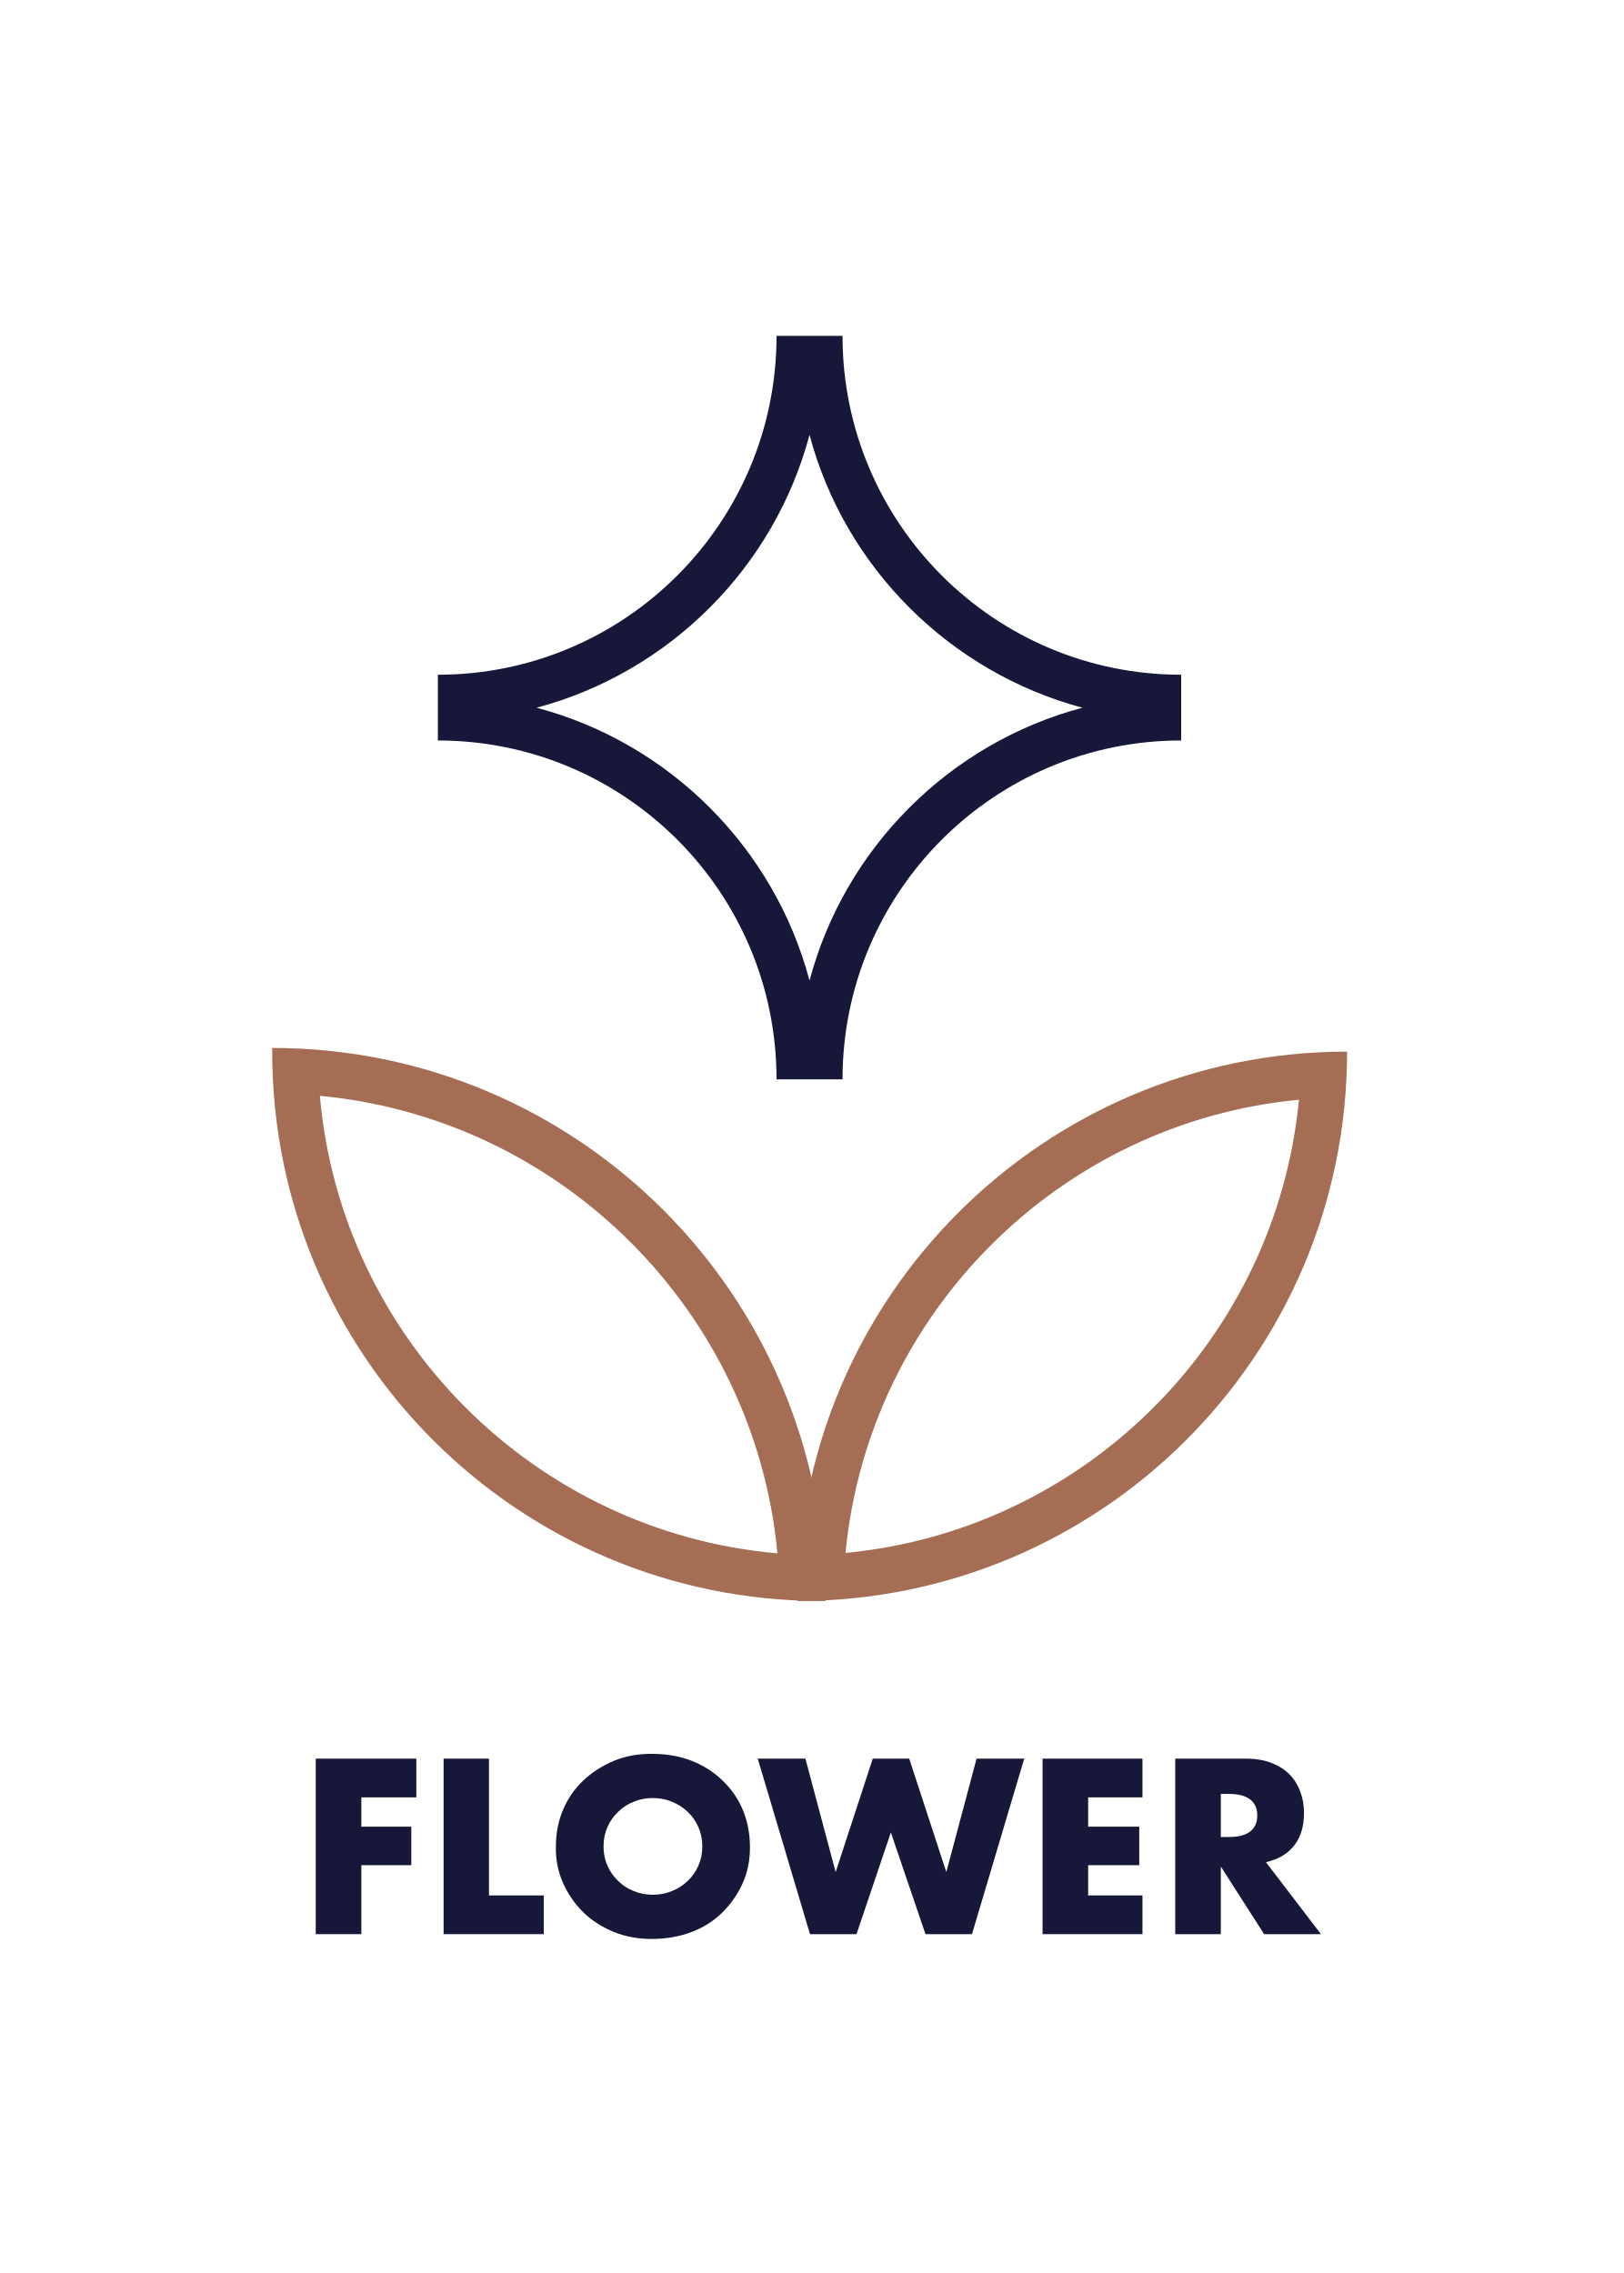
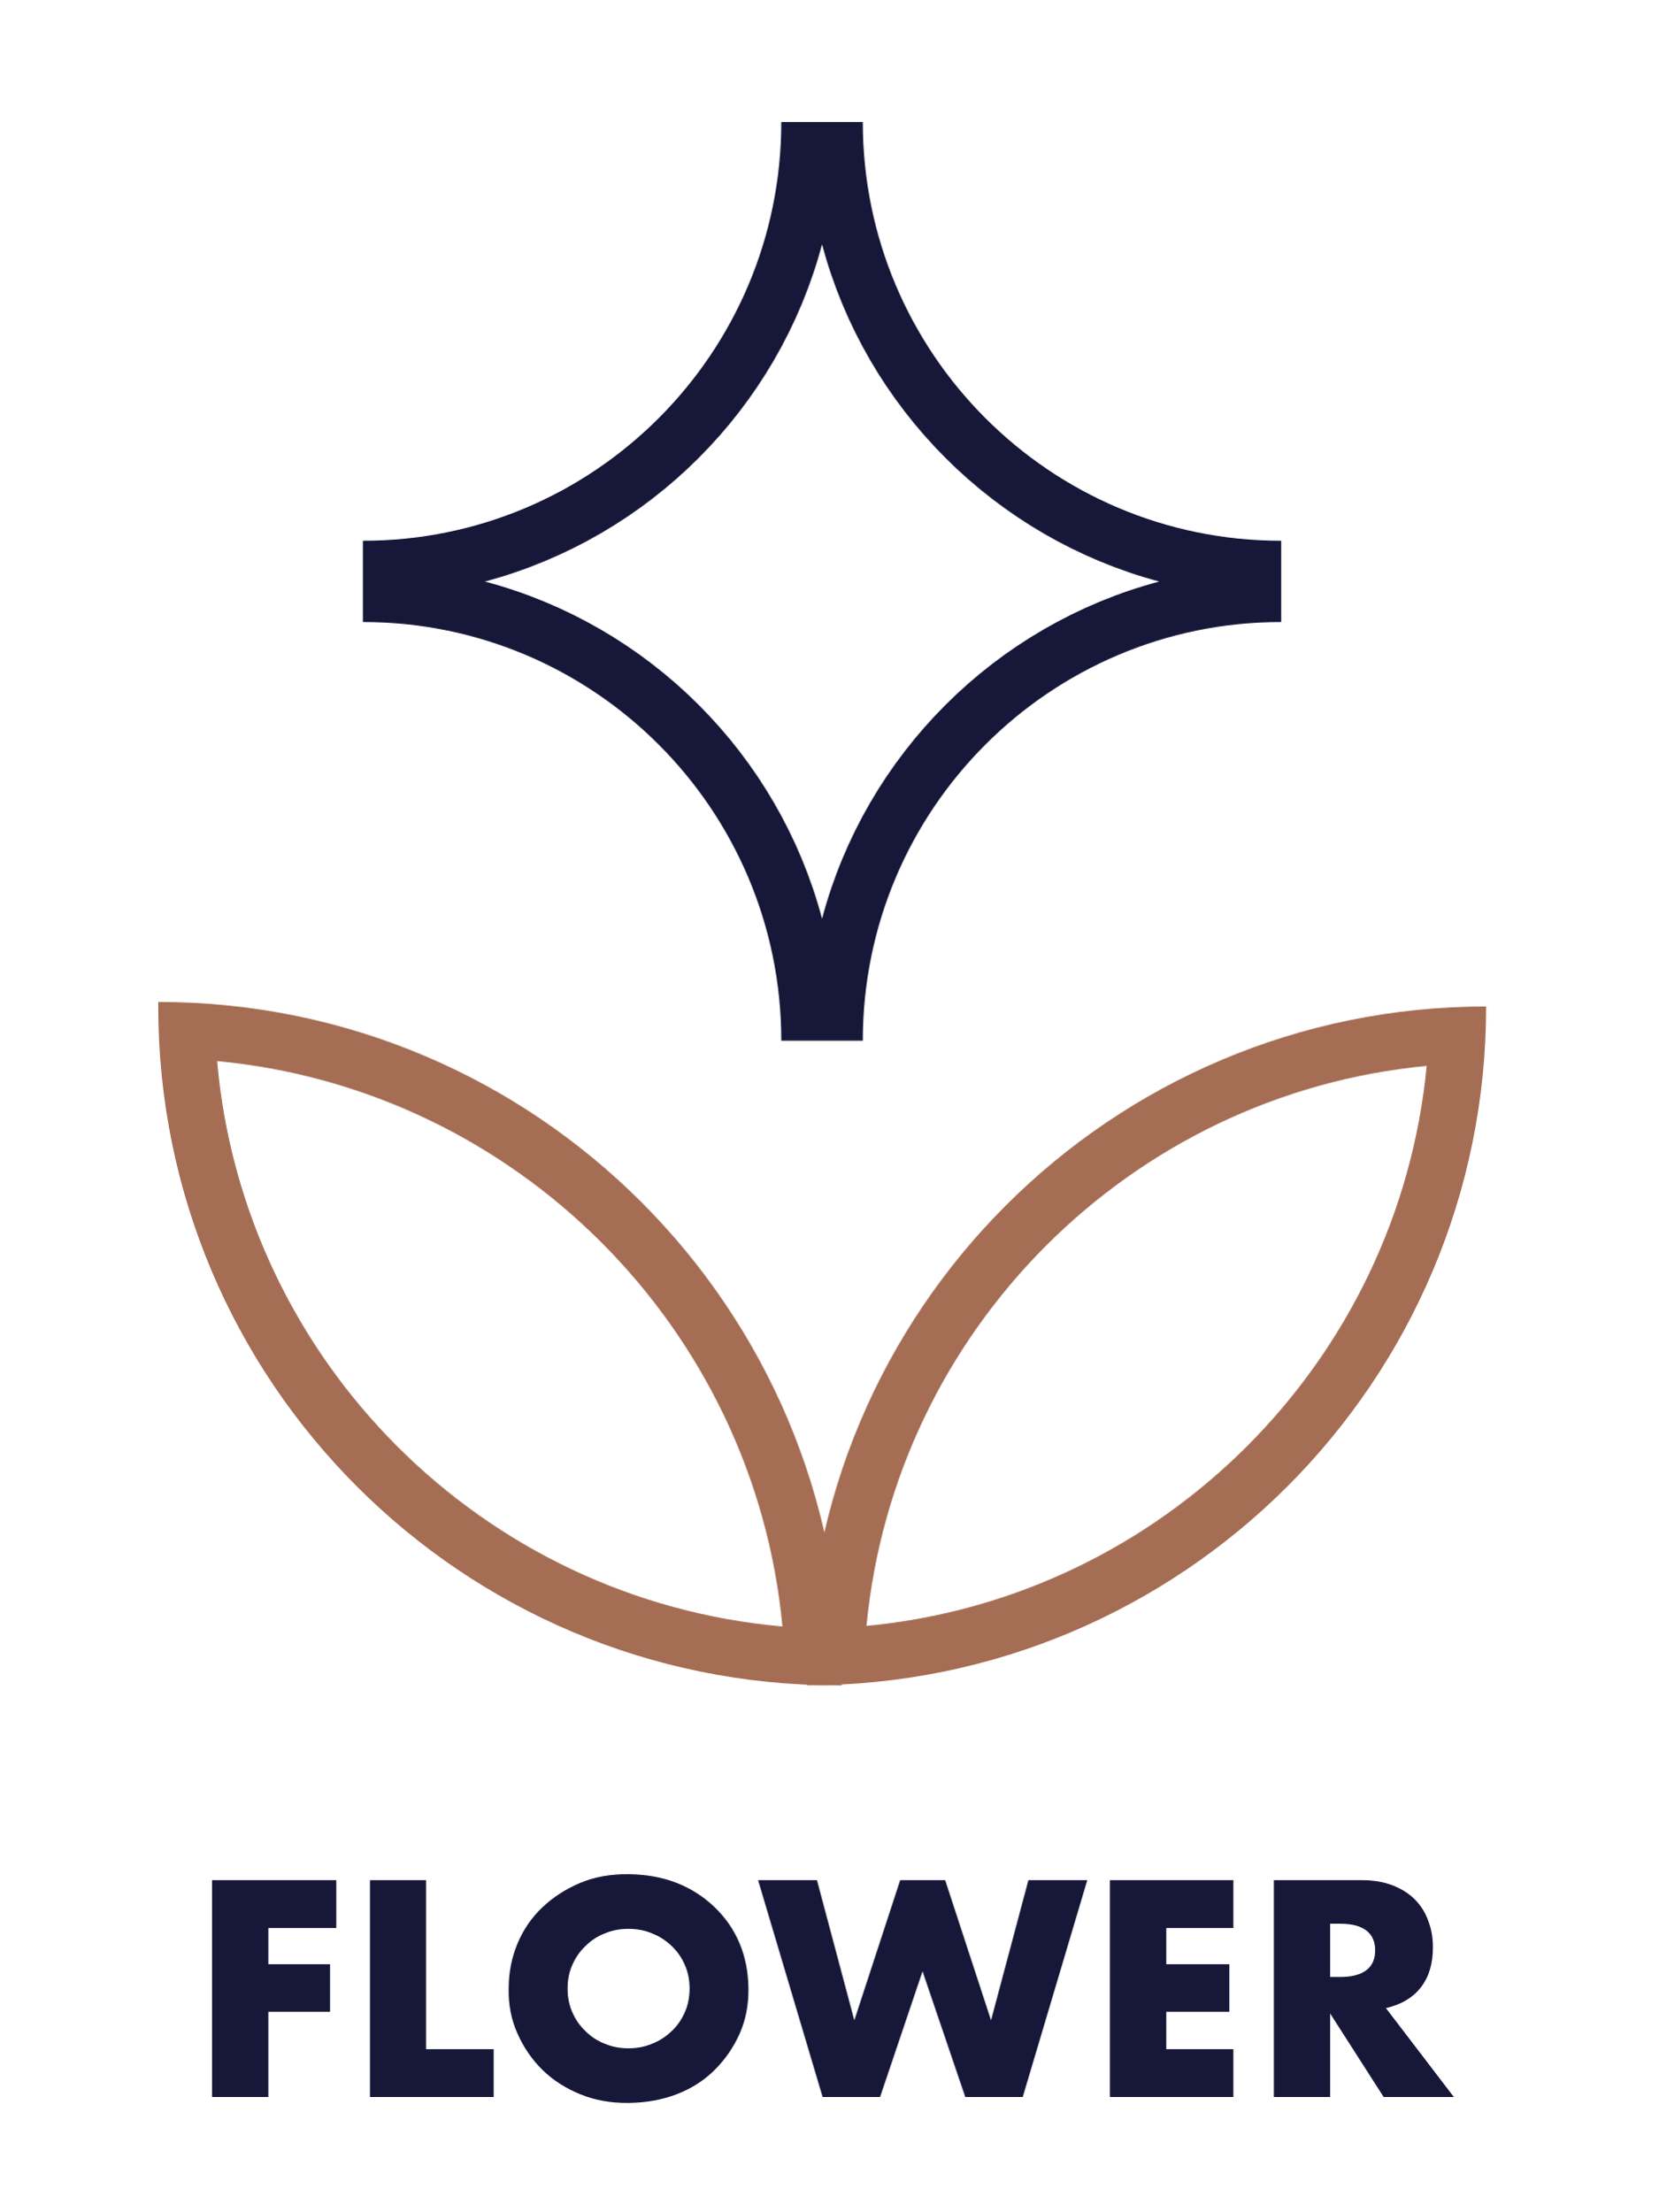
- <svg xmlns="http://www.w3.org/2000/svg" id="Flowers" viewBox="0 0 70.87 99.21">
+ <svg xmlns="http://www.w3.org/2000/svg" id="Flowers" viewBox="6.29 10.35 58.6 78.1">
  <defs>
    <style>
      .cls-1 {
        fill: #a56e54;
      }

      .cls-2 {
        fill: #171839;
      }
    </style>
  </defs>
  <g>
    <path class="cls-2" d="M18.17,78.45h-2.4v1.28h2.18v1.68h-2.18v3.01h-1.99v-7.66h4.39V78.45Z" />
    <path class="cls-2" d="M21.34,76.76v5.97h2.39v1.69h-4.37v-7.66H21.34Z" />
    <path class="cls-2" d="M24.26,80.59q0-.85.31-1.59t.88-1.28,1.33-.86,1.71-.31,1.71.31,1.34.86.88,1.28.31,1.59-.31,1.59-.88,1.28-1.34.86-1.71.31-1.71-.31-1.33-.86-.88-1.28T24.26,80.59ZM26.34,80.59q0,.46.17.84.17.39.47.67.29.29.68.44c.26.11.54.16.83.16s.57-.05.83-.16c.26-.1.49-.25.69-.44q.3-.28.47-.67.17-.38.17-.84,0-.46-.17-.84-.17-.39-.47-.67c-.2-.19-.43-.34-.69-.44-.26-.11-.54-.16-.83-.16s-.57.05-.83.16q-.39.15-.68.44-.3.28-.47.67Q26.34,80.13,26.34,80.59Z" />
    <path class="cls-2" d="M35.15,76.76l1.32,4.95,1.62-4.95h1.59l1.62,4.95,1.32-4.95h2.08l-2.28,7.66h-2.03l-1.51-4.44-1.5,4.44h-2.03l-2.28-7.66H35.15Z" />
    <path class="cls-2" d="M49.86,78.45h-2.37v1.28h2.23v1.68h-2.23v1.32h2.37v1.69h-4.36v-7.66h4.36V78.45Z" />
    <path class="cls-2" d="M57.65,84.42h-2.48l-1.89-2.95v2.95h-1.99v-7.66h3.09q.64,0,1.12.19t.79.51.46.75c.11.29.16.59.16.92q0,.87-.42,1.41-.42.55-1.24.74L57.65,84.42ZM53.28,80.18h.37q.59,0,.91-.24.31-.24.31-.7,0-.46-.31-.7-.32-.24-.91-.24h-.37V80.18Z" />
  </g>
  <path class="cls-1" d="M13.96,47.83c10.55.99,18.98,9.42,19.97,19.97C23.34,66.87,14.89,58.42,13.96,47.83H13.96ZM11.88,45.74v.16c0,13.25,10.73,23.98,23.98,23.98h.16C36.02,56.55,25.21,45.74,11.88,45.74H11.88Z" />
  <path class="cls-1" d="M56.69,48c-1,10.45-9.34,18.79-19.79,19.78C37.9,57.33,46.24,48.99,56.69,48H56.69ZM58.79,45.9c-13.25,0-23.99,10.74-23.99,23.98h0c13.25,0,23.99-10.73,23.99-23.98h0Z" />
  <path class="cls-2" d="M35.33,18.98c1.54,5.79,6.12,10.36,11.91,11.91-5.79,1.54-10.37,6.11-11.91,11.91-1.54-5.8-6.11-10.37-11.91-11.91C29.22,29.34,33.79,24.77,35.33,18.98H35.33ZM36.77,14.66h-2.88c0,8.17-6.62,14.79-14.78,14.79v2.87c8.16,0,14.78,6.62,14.78,14.79h2.88c0-8.17,6.62-14.79,14.78-14.79v-2.87C43.39,29.45,36.77,22.83,36.77,14.66H36.77Z" />
</svg>
